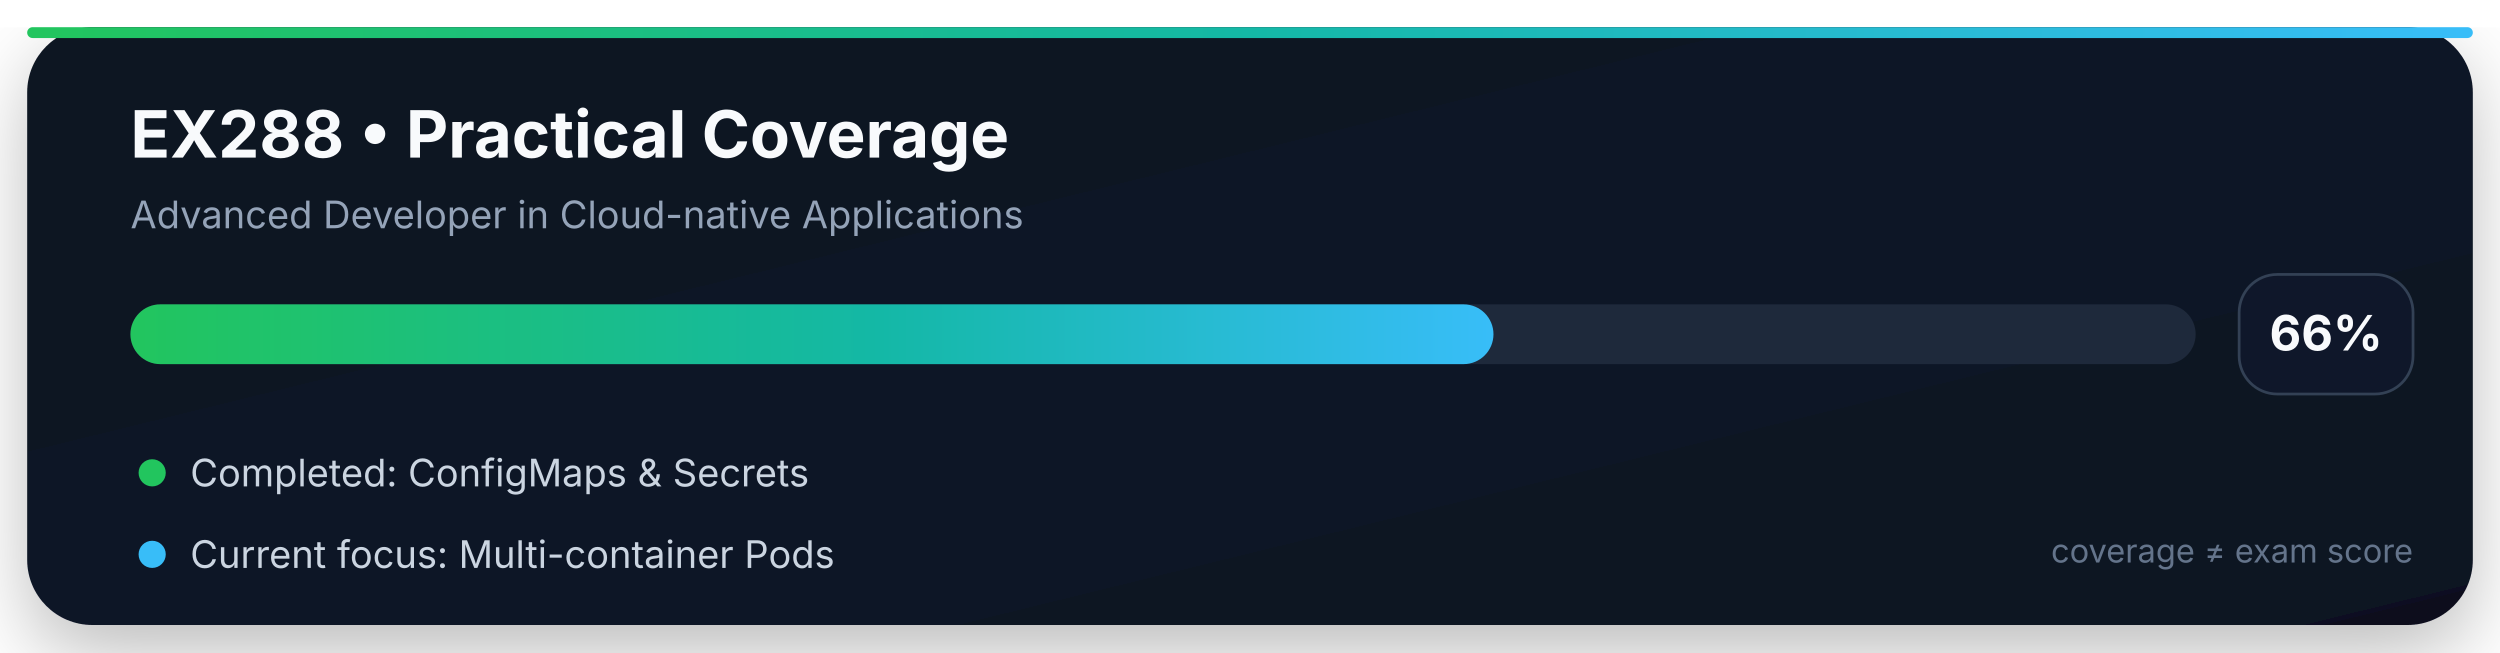
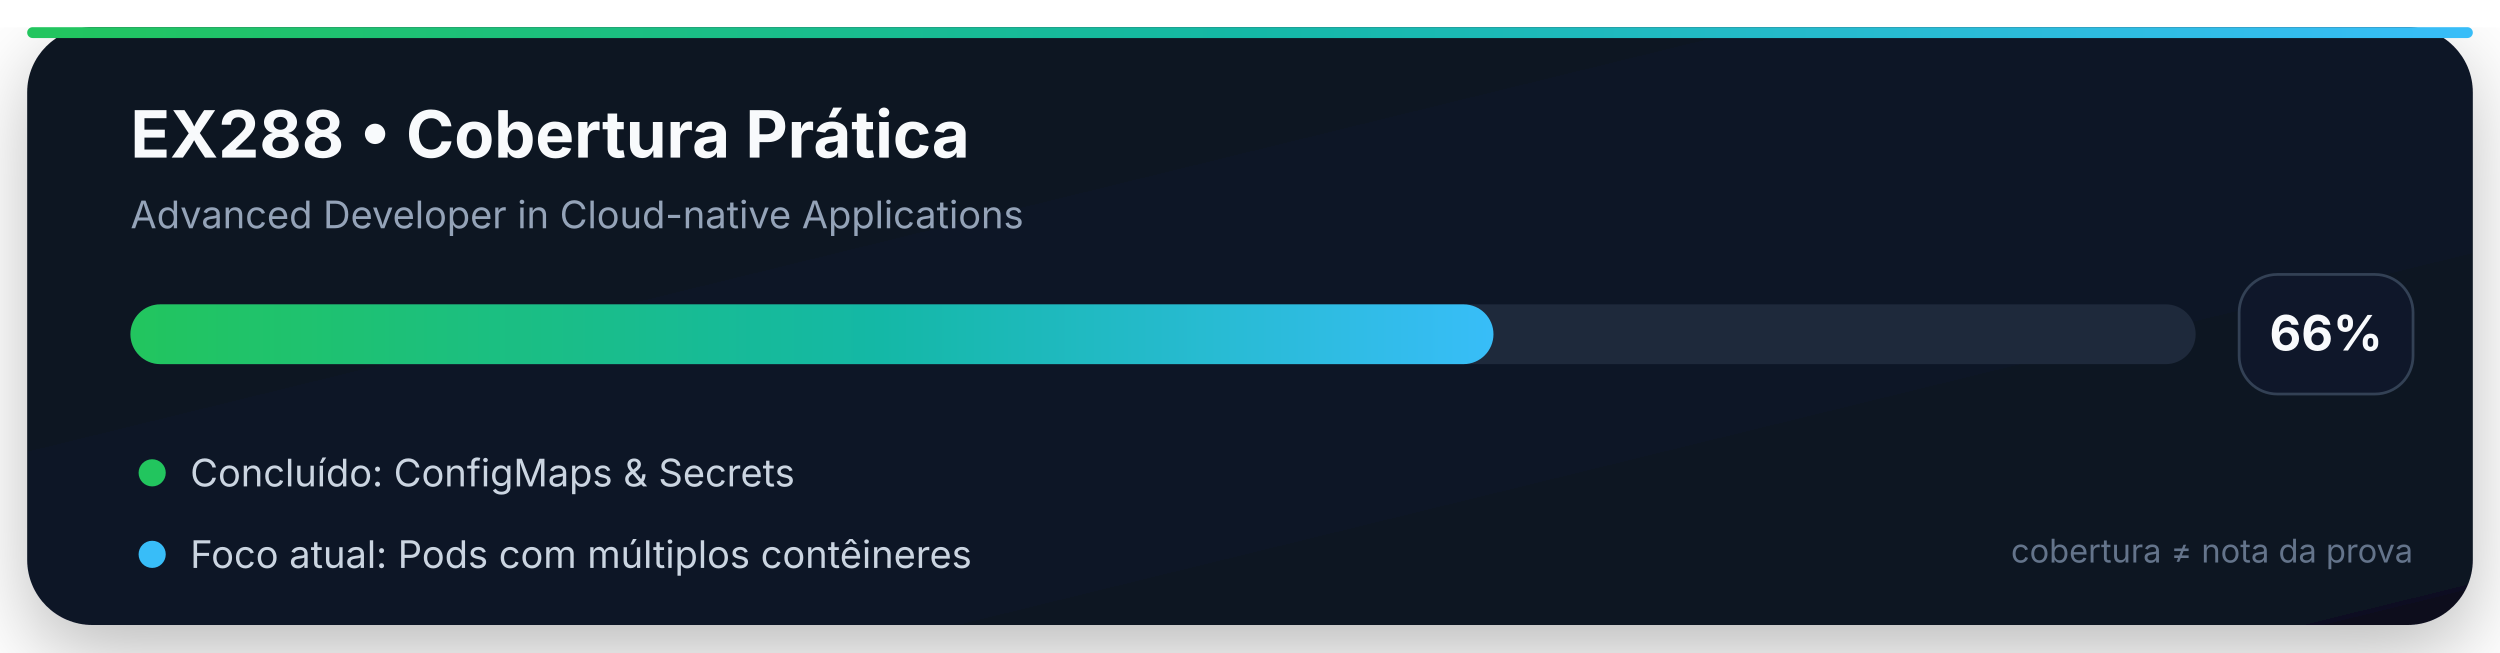
<svg xmlns="http://www.w3.org/2000/svg" width="920" height="240" viewBox="0 0 920 240" role="img" aria-labelledby="title desc">
  <defs>
    <linearGradient id="bg" x1="0" y1="0" x2="1" y2="1">
      <stop offset="0%" stop-color="#0b1220" />
      <stop offset="55%" stop-color="#111827" />
      <stop offset="100%" stop-color="#07111f" />
    </linearGradient>
    <linearGradient id="progress" x1="0" y1="0" x2="1" y2="0">
      <stop offset="0%" stop-color="#22c55e" />
      <stop offset="55%" stop-color="#14b8a6" />
      <stop offset="100%" stop-color="#38bdf8" />
    </linearGradient>
    <linearGradient id="accent" x1="0" y1="0" x2="1" y2="0">
      <stop offset="0%" stop-color="#22c55e" />
      <stop offset="50%" stop-color="#14b8a6" />
      <stop offset="100%" stop-color="#38bdf8" />
    </linearGradient>
    <filter id="shadow" x="-20%" y="-20%" width="140%" height="140%">
      <feDropShadow dx="0" dy="10" stdDeviation="16" flood-color="#000000" flood-opacity="0.28" />
    </filter>
  </defs>
  <rect x="10" y="10" width="900" height="220" rx="24" fill="url(#bg)" filter="url(#shadow)" />
  <rect x="10" y="10" width="900" height="4" rx="2" fill="url(#accent)" />
  <text x="48" y="58" fill="#f8fafc" font-family="Inter, Segoe UI, Arial, sans-serif" font-size="24" font-weight="700">
-     EX288 • Practical Coverage
+     EX288 • Cobertura Prática
  </text>
  <text x="48" y="84" fill="#94a3b8" font-family="Inter, Segoe UI, Arial, sans-serif" font-size="14">
    Advanced Developer in Cloud-native Applications
  </text>
  <rect x="48" y="112" width="760" height="22" rx="11" fill="#1e293b" />
  <rect x="48" y="112" width="501.6" height="22" rx="11" fill="url(#progress)" />
  <rect x="824" y="101" width="64" height="44" rx="14" fill="#0f172a" stroke="#334155" />
  <text x="856" y="129" text-anchor="middle" fill="#f8fafc" font-family="Inter, Segoe UI, Arial, sans-serif" font-size="18" font-weight="700">
    66%
  </text>
  <circle cx="56" cy="174" r="5" fill="#22c55e" />
  <text x="70" y="179" fill="#cbd5e1" font-family="Inter, Segoe UI, Arial, sans-serif" font-size="14">
-     Completed: ConfigMaps &amp; Secrets
+     Concluído: ConfigMaps &amp; Secrets
  </text>
  <circle cx="56" cy="204" r="5" fill="#38bdf8" />
  <text x="70" y="209" fill="#cbd5e1" font-family="Inter, Segoe UI, Arial, sans-serif" font-size="14">
-     Current focus: Multi-container Pods
+     Foco atual: Pods com múltiplos contêineres
  </text>
  <text x="888" y="207" text-anchor="end" fill="#64748b" font-family="Inter, Segoe UI, Arial, sans-serif" font-size="12">
-     coverage ≠ exam score
+     cobertura ≠ nota da prova
  </text>
</svg>
